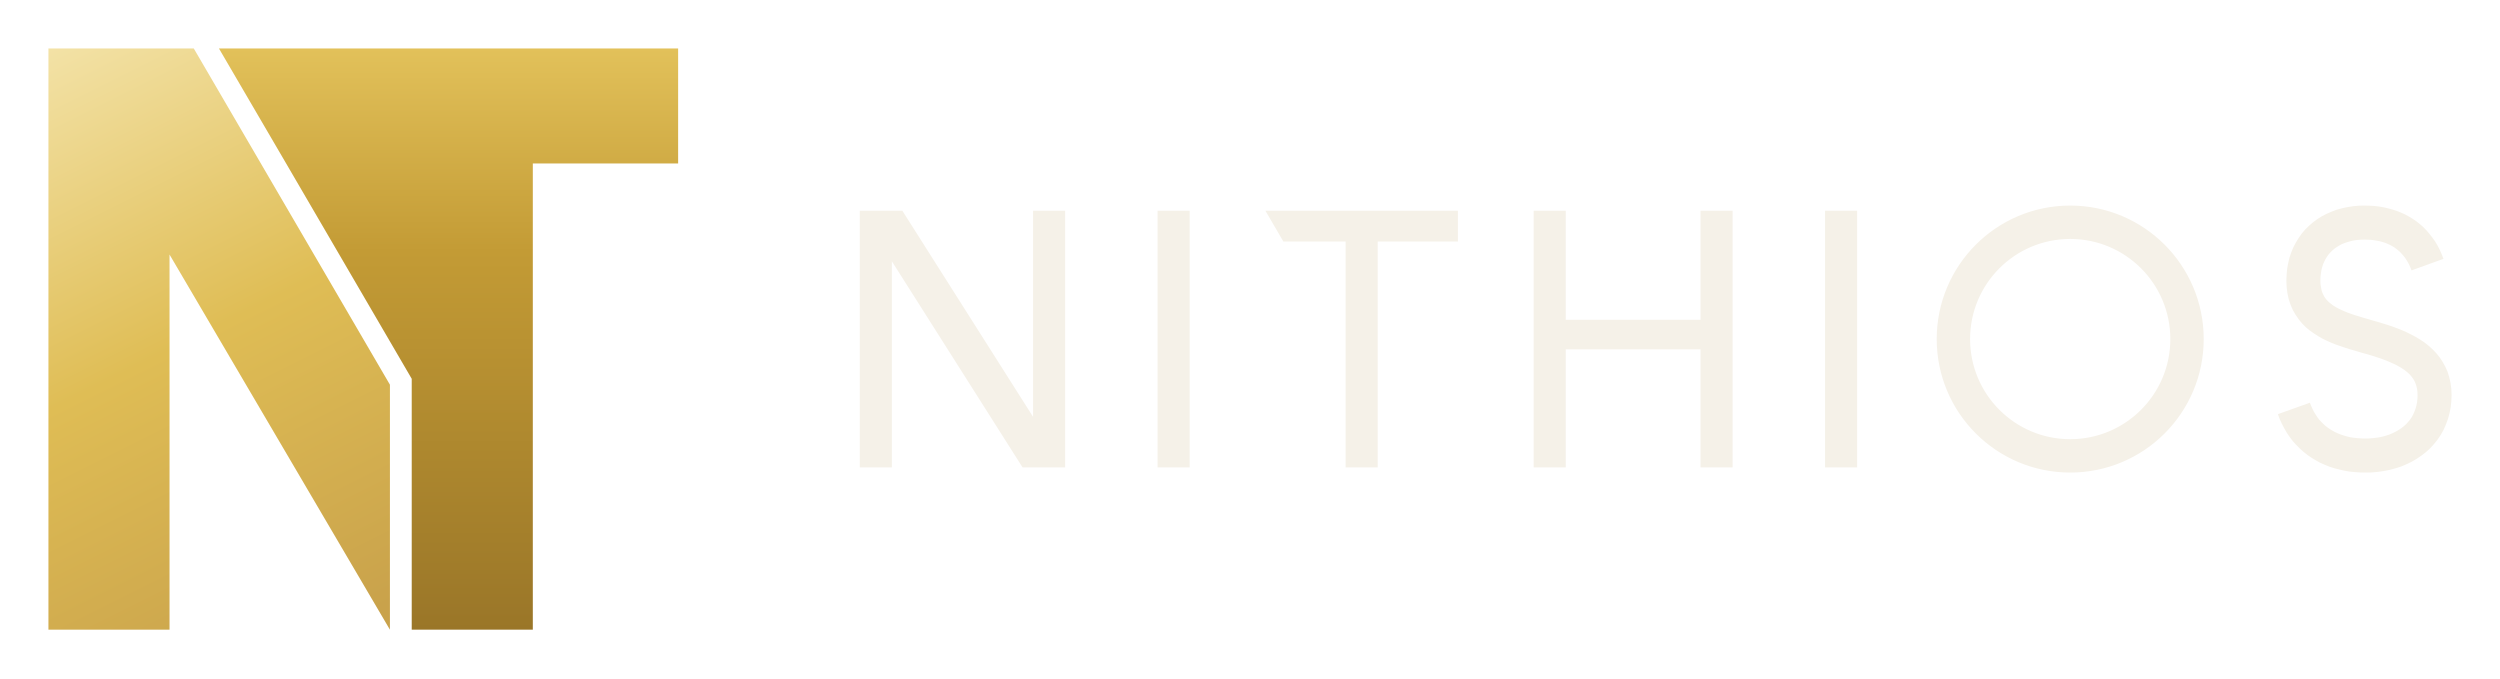
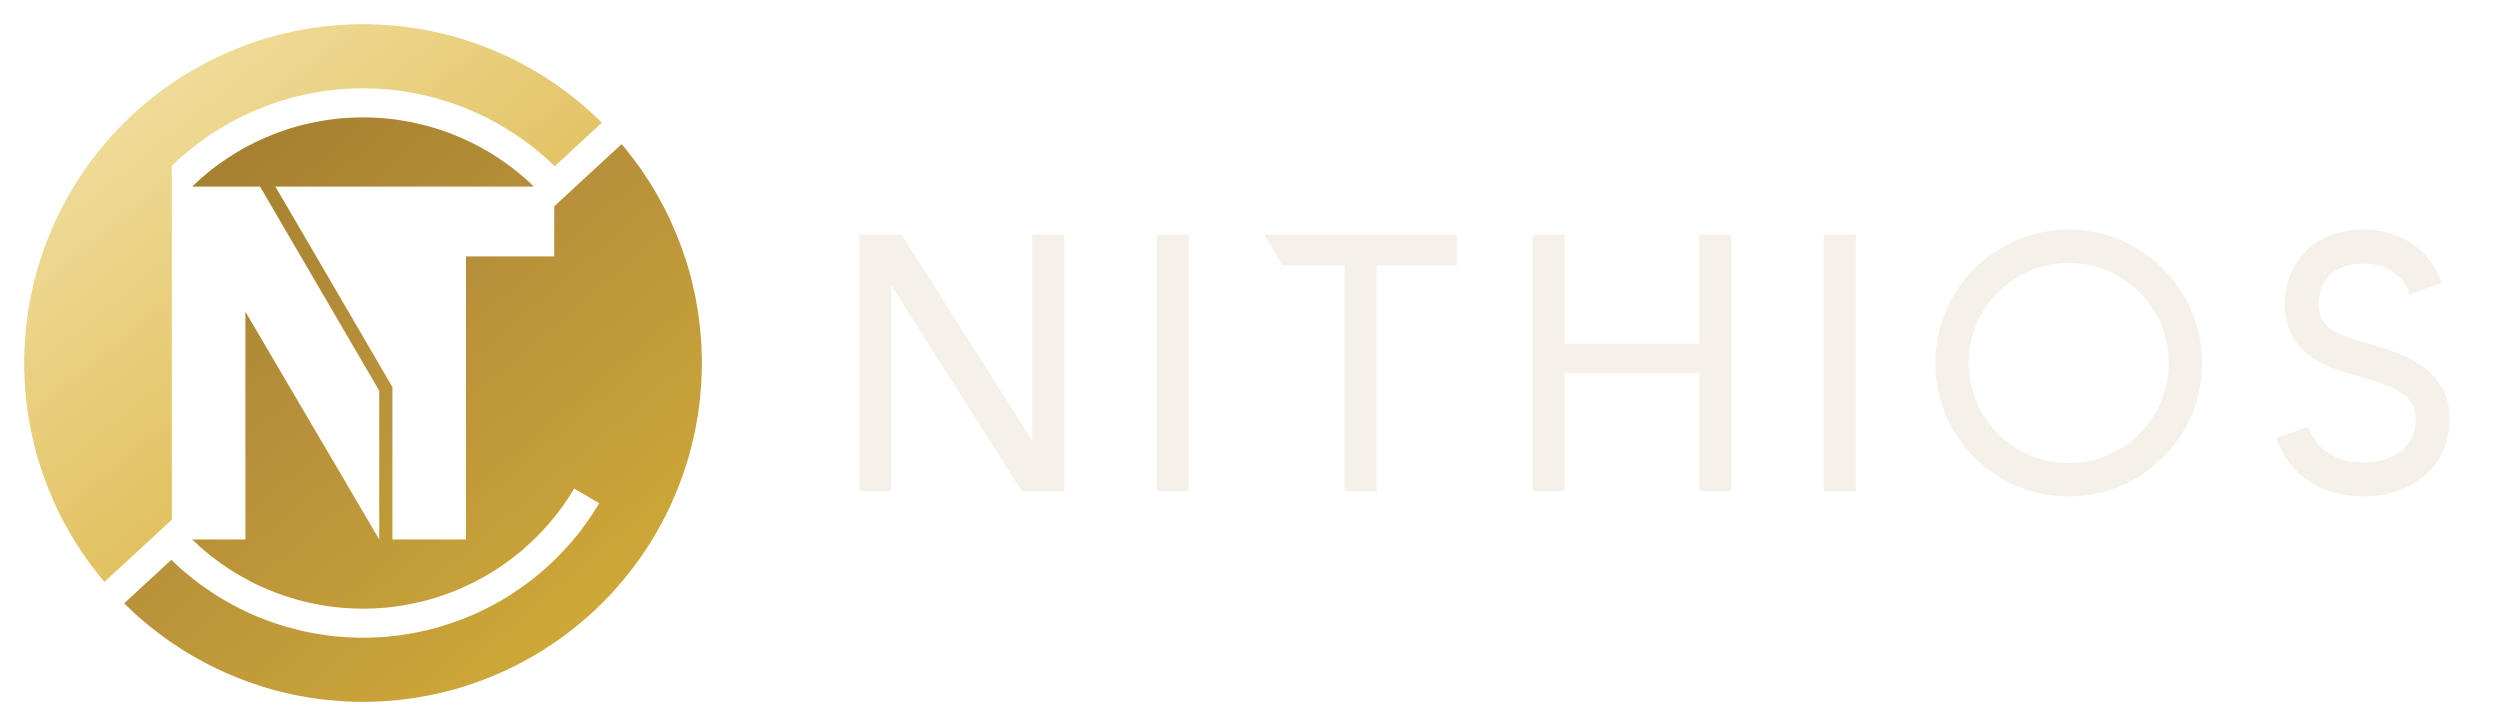
- <svg xmlns="http://www.w3.org/2000/svg" viewBox="2 4 206.45 56" role="img" aria-label="Nithios">
+ <svg xmlns="http://www.w3.org/2000/svg" viewBox="2 2 206.6 60" role="img" aria-label="Nithios">
  <defs>
-     <linearGradient id="nth-nt-nh-a" gradientUnits="userSpaceOnUse" x1="6" y1="8" x2="30" y2="56">
+     <linearGradient id="nth-ntos-negh-a" gradientUnits="userSpaceOnUse" x1="8" y1="6" x2="52" y2="60">
      <stop offset="0" stop-color="#f3e2a6" />
-       <stop offset="0.5" stop-color="#dfbd55" />
-       <stop offset="1" stop-color="#c9a24b" />
+       <stop offset=".55" stop-color="#e0bf5c" />
+       <stop offset="1" stop-color="#c9a03f" />
    </linearGradient>
-     <linearGradient id="nth-nt-nh-t" gradientUnits="userSpaceOnUse" x1="0" y1="8" x2="0" y2="56">
-       <stop offset="0" stop-color="#e2c15a" />
-       <stop offset="0.35" stop-color="#c39b35" />
+     <linearGradient id="nth-ntos-negh-b" gradientUnits="userSpaceOnUse" x1="56" y1="60" x2="10" y2="6">
+       <stop offset="0" stop-color="#d4af37" />
+       <stop offset=".5" stop-color="#b8913a" />
      <stop offset="1" stop-color="#9a7628" />
    </linearGradient>
  </defs>
-   <path fill="url(#nth-nt-nh-a)" d="M6 56L6 8L18 8L34.2 35.77L34.2 56L16 25.02L16 56Z" />
-   <path fill="url(#nth-nt-nh-t)" d="M20.08 8L58 8L58 17.5L46 17.5L46 56L36 56L36 35.28L25.63 17.5Z" />
+   <path fill="url(#nth-ntos-negh-a)" d="M4 32L4 31.51L4.02 31.02L4.04 30.53L4.07 30.05L4.11 29.56L4.15 29.07L4.21 28.59L4.27 28.1L4.34 27.62L4.43 27.14L4.51 26.66L4.61 26.18L4.72 25.7L4.83 25.23L4.95 24.75L5.08 24.28L5.22 23.81L5.37 23.35L5.53 22.88L5.69 22.42L5.86 21.97L6.04 21.51L6.23 21.06L6.42 20.61L6.62 20.17L6.83 19.73L7.05 19.29L7.28 18.85L7.51 18.43L7.75 18L8 17.58L8.25 17.16L8.52 16.75L8.79 16.34L9.06 15.94L9.35 15.54L9.64 15.15L9.94 14.76L10.24 14.38L10.55 14L10.87 13.63L11.19 13.26L11.52 12.9L11.86 12.55L12.2 12.2L12.55 11.86L12.9 11.52L13.26 11.19L13.63 10.87L14 10.55L14.38 10.24L14.76 9.94L15.15 9.64L15.54 9.35L15.94 9.06L16.34 8.79L16.75 8.52L17.16 8.25L17.58 8L18 7.75L18.43 7.51L18.85 7.28L19.29 7.05L19.73 6.83L20.17 6.62L20.61 6.42L21.06 6.23L21.51 6.04L21.97 5.86L22.42 5.69L22.88 5.53L23.35 5.37L23.81 5.22L24.28 5.08L24.75 4.95L25.23 4.83L25.7 4.72L26.18 4.61L26.66 4.51L27.14 4.43L27.62 4.34L28.1 4.27L28.59 4.21L29.07 4.15L29.56 4.11L30.05 4.07L30.53 4.04L31.02 4.02L31.51 4L32 4L32.49 4L32.98 4.02L33.47 4.04L33.95 4.07L34.44 4.11L34.93 4.15L35.41 4.21L35.9 4.27L36.38 4.34L36.86 4.43L37.34 4.51L37.82 4.61L38.3 4.72L38.77 4.83L39.25 4.95L39.72 5.08L40.19 5.22L40.65 5.37L41.12 5.53L41.58 5.69L42.03 5.86L42.49 6.04L42.94 6.23L43.39 6.42L43.83 6.62L44.27 6.83L44.71 7.05L45.15 7.28L45.57 7.51L46 7.75L46.42 8L46.84 8.25L47.25 8.52L47.66 8.79L48.06 9.06L48.46 9.35L48.85 9.64L49.24 9.94L49.62 10.24L50 10.55L50.37 10.87L50.74 11.19L51.1 11.52L51.45 11.86L51.74 12.14L47.84 15.74L47.57 15.48L47.28 15.21L46.99 14.95L46.69 14.69L46.38 14.44L46.08 14.19L45.77 13.95L45.45 13.71L45.13 13.48L44.81 13.26L44.48 13.04L44.15 12.82L43.81 12.62L43.47 12.41L43.13 12.22L42.79 12.03L42.44 11.84L42.08 11.66L41.73 11.49L41.37 11.32L41.01 11.17L40.65 11.01L40.28 10.86L39.91 10.72L39.54 10.59L39.17 10.46L38.79 10.34L38.42 10.23L38.04 10.12L37.65 10.02L37.27 9.92L36.89 9.83L36.5 9.75L36.11 9.68L35.73 9.61L35.34 9.55L34.94 9.49L34.55 9.44L34.16 9.4L33.77 9.37L33.37 9.34L32.98 9.32L32.59 9.31L32.19 9.3L31.8 9.3L31.4 9.31L31.01 9.32L30.61 9.34L30.22 9.37L29.83 9.4L29.43 9.45L29.04 9.49L28.65 9.55L28.26 9.61L27.87 9.68L27.49 9.75L27.1 9.84L26.72 9.92L26.33 10.02L25.95 10.12L25.57 10.23L25.19 10.34L24.82 10.47L24.45 10.59L24.08 10.73L23.71 10.87L23.34 11.02L22.98 11.17L22.62 11.33L22.26 11.5L21.9 11.67L21.55 11.85L21.2 12.03L20.86 12.22L20.52 12.42L20.18 12.62L19.84 12.83L19.51 13.04L19.18 13.26L18.86 13.49L18.54 13.72L18.22 13.96L17.91 14.2L17.61 14.45L17.3 14.7L17 14.96L16.71 15.22L16.42 15.49L16.2 15.7L16.2 44.95L10.63 50.09L10.55 50L10.24 49.62L9.94 49.24L9.64 48.85L9.35 48.46L9.06 48.06L8.79 47.66L8.52 47.25L8.25 46.84L8 46.42L7.75 46L7.51 45.57L7.28 45.15L7.05 44.71L6.83 44.27L6.62 43.83L6.42 43.39L6.23 42.94L6.04 42.49L5.86 42.03L5.69 41.58L5.53 41.12L5.37 40.65L5.22 40.19L5.08 39.72L4.95 39.25L4.83 38.77L4.72 38.3L4.61 37.82L4.51 37.34L4.43 36.86L4.34 36.38L4.27 35.9L4.21 35.41L4.15 34.93L4.11 34.44L4.07 33.95L4.04 33.47L4.02 32.98L4 32.49Z" />
+   <path fill="url(#nth-ntos-negh-b)" d="M12.26 51.86L16.16 48.26L16.43 48.52L16.72 48.79L17.01 49.05L17.31 49.31L17.62 49.56L17.92 49.81L18.23 50.05L18.55 50.29L18.87 50.52L19.19 50.74L19.52 50.96L19.85 51.18L20.19 51.39L20.53 51.59L20.87 51.78L21.22 51.97L21.56 52.16L21.92 52.34L22.27 52.51L22.63 52.68L22.99 52.84L23.35 52.99L23.72 53.14L24.09 53.28L24.46 53.41L24.83 53.54L25.21 53.66L25.59 53.78L25.97 53.88L26.35 53.98L26.73 54.08L27.11 54.17L27.5 54.25L27.89 54.32L28.28 54.39L28.67 54.45L29.06 54.51L29.45 54.56L29.84 54.6L30.24 54.63L30.63 54.66L31.02 54.68L31.42 54.69L31.81 54.7L32.21 54.7L32.6 54.69L33 54.68L33.39 54.66L33.78 54.63L34.18 54.6L34.57 54.55L34.96 54.51L35.35 54.45L35.74 54.39L36.13 54.32L36.52 54.25L36.9 54.16L37.29 54.08L37.67 53.98L38.05 53.88L38.43 53.77L38.81 53.65L39.18 53.53L39.56 53.4L39.93 53.27L40.3 53.13L40.66 52.98L41.03 52.83L41.39 52.67L41.75 52.5L42.1 52.33L42.45 52.15L42.8 51.97L43.15 51.77L43.49 51.58L43.83 51.38L44.16 51.17L44.49 50.95L44.82 50.73L45.14 50.51L45.46 50.28L45.78 50.04L46.09 49.8L46.4 49.55L46.7 49.3L47 49.04L47.29 48.77L47.58 48.51L47.87 48.23L48.15 47.95L48.42 47.67L48.69 47.38L48.96 47.09L49.22 46.79L49.47 46.49L49.72 46.19L49.97 45.88L50.2 45.56L50.44 45.24L50.66 44.92L50.89 44.59L51.1 44.26L51.31 43.93L51.52 43.59L49.45 42.37L49.27 42.67L49.08 42.97L48.89 43.26L48.69 43.55L48.49 43.84L48.28 44.13L48.07 44.41L47.85 44.69L47.62 44.96L47.4 45.23L47.16 45.5L46.93 45.76L46.69 46.01L46.44 46.27L46.19 46.52L45.94 46.76L45.68 47L45.41 47.24L45.15 47.47L44.88 47.69L44.6 47.91L44.32 48.13L44.04 48.34L43.75 48.55L43.47 48.75L43.17 48.95L42.88 49.14L42.58 49.33L42.27 49.51L41.97 49.68L41.66 49.85L41.35 50.02L41.03 50.18L40.71 50.33L40.39 50.48L40.07 50.63L39.75 50.76L39.42 50.9L39.09 51.02L38.76 51.14L38.42 51.26L38.09 51.37L37.75 51.47L37.41 51.57L37.07 51.66L36.73 51.74L36.38 51.82L36.04 51.89L35.69 51.96L35.35 52.02L35 52.08L34.65 52.13L34.3 52.17L33.95 52.21L33.59 52.24L33.24 52.26L32.89 52.28L32.54 52.29L32.18 52.3L31.83 52.3L31.48 52.29L31.13 52.28L30.77 52.26L30.42 52.24L30.07 52.21L29.72 52.17L29.37 52.13L29.02 52.08L28.67 52.03L28.32 51.96L27.98 51.9L27.63 51.82L27.29 51.75L26.94 51.66L26.6 51.57L26.26 51.47L25.93 51.37L25.59 51.26L25.26 51.15L24.93 51.03L24.6 50.9L24.27 50.77L23.94 50.63L23.62 50.49L23.3 50.34L22.98 50.19L22.67 50.03L22.36 49.86L22.05 49.69L21.74 49.52L21.44 49.34L21.14 49.15L20.84 48.96L20.55 48.76L20.26 48.56L19.97 48.35L19.69 48.14L19.41 47.93L19.14 47.7L18.87 47.48L18.6 47.25L18.34 47.01L18.08 46.77L17.88 46.58L22.28 46.58L22.28 27.76L33.34 46.58L33.34 34.29L23.49 17.42L17.88 17.42L18.07 17.24L18.33 17L18.59 16.76L18.86 16.53L19.13 16.3L19.4 16.08L19.68 15.87L19.96 15.65L20.25 15.45L20.54 15.25L20.83 15.05L21.13 14.86L21.43 14.67L21.73 14.49L22.04 14.31L22.34 14.14L22.66 13.98L22.97 13.82L23.29 13.66L23.61 13.52L23.93 13.37L24.26 13.24L24.58 13.1L24.91 12.98L25.24 12.86L25.58 12.74L25.91 12.63L26.25 12.53L26.59 12.43L26.93 12.34L27.27 12.26L27.62 12.18L27.96 12.11L28.31 12.04L28.66 11.98L29.01 11.92L29.36 11.87L29.71 11.83L30.06 11.79L30.41 11.76L30.76 11.74L31.11 11.72L31.47 11.71L31.82 11.7L32.17 11.7L32.52 11.71L32.88 11.72L33.23 11.74L33.58 11.76L33.93 11.79L34.28 11.83L34.63 11.87L34.98 11.92L35.33 11.98L35.68 12.04L36.03 12.1L36.37 12.18L36.71 12.26L37.06 12.34L37.4 12.43L37.74 12.53L38.07 12.63L38.41 12.74L38.74 12.85L39.08 12.97L39.41 13.1L39.73 13.23L40.06 13.37L40.38 13.51L40.7 13.66L41.02 13.81L41.33 13.97L41.65 14.14L41.95 14.31L42.26 14.48L42.56 14.66L42.86 14.85L43.16 15.04L43.45 15.24L43.74 15.44L44.03 15.65L44.31 15.86L44.59 16.08L44.86 16.3L45.13 16.52L45.4 16.75L45.67 16.99L45.92 17.23L46.12 17.42L24.76 17.42L28.13 23.19L34.43 33.99L34.43 46.58L40.51 46.58L40.51 23.19L47.8 23.19L47.8 19.05L53.37 13.91L53.45 14L53.76 14.38L54.06 14.76L54.36 15.15L54.65 15.54L54.94 15.94L55.21 16.34L55.48 16.75L55.75 17.16L56 17.58L56.25 18L56.49 18.43L56.72 18.85L56.95 19.29L57.17 19.73L57.38 20.17L57.58 20.61L57.77 21.06L57.96 21.51L58.14 21.97L58.31 22.42L58.47 22.88L58.63 23.35L58.78 23.81L58.92 24.28L59.05 24.75L59.17 25.23L59.28 25.7L59.39 26.18L59.49 26.66L59.57 27.14L59.66 27.62L59.73 28.1L59.79 28.59L59.85 29.07L59.89 29.56L59.93 30.05L59.96 30.53L59.98 31.02L60 31.51L60 32L60 32.49L59.98 32.98L59.96 33.47L59.93 33.95L59.89 34.44L59.85 34.93L59.79 35.41L59.73 35.9L59.66 36.38L59.57 36.86L59.49 37.34L59.39 37.82L59.28 38.3L59.17 38.77L59.05 39.25L58.92 39.72L58.78 40.19L58.63 40.65L58.47 41.12L58.31 41.58L58.14 42.03L57.96 42.49L57.77 42.94L57.58 43.39L57.38 43.83L57.17 44.27L56.95 44.71L56.72 45.15L56.49 45.57L56.25 46L56 46.42L55.75 46.84L55.48 47.25L55.21 47.66L54.94 48.06L54.65 48.46L54.36 48.85L54.06 49.24L53.76 49.62L53.45 50L53.13 50.37L52.81 50.74L52.48 51.1L52.14 51.45L51.8 51.8L51.45 52.14L51.1 52.48L50.74 52.81L50.37 53.13L50 53.45L49.62 53.76L49.24 54.06L48.85 54.36L48.46 54.65L48.06 54.94L47.66 55.21L47.25 55.48L46.84 55.75L46.42 56L46 56.25L45.57 56.49L45.15 56.72L44.71 56.95L44.27 57.17L43.83 57.38L43.39 57.58L42.94 57.77L42.49 57.96L42.03 58.14L41.58 58.31L41.12 58.47L40.65 58.63L40.19 58.78L39.72 58.92L39.25 59.05L38.77 59.17L38.3 59.28L37.82 59.39L37.34 59.49L36.86 59.57L36.38 59.66L35.9 59.73L35.41 59.79L34.93 59.85L34.44 59.89L33.95 59.93L33.47 59.96L32.98 59.98L32.49 60L32 60L31.51 60L31.02 59.98L30.53 59.96L30.05 59.93L29.56 59.89L29.07 59.85L28.59 59.79L28.1 59.73L27.62 59.66L27.14 59.57L26.66 59.49L26.18 59.39L25.7 59.28L25.23 59.17L24.75 59.05L24.28 58.92L23.81 58.78L23.35 58.63L22.88 58.47L22.42 58.31L21.97 58.14L21.51 57.96L21.06 57.77L20.61 57.58L20.17 57.38L19.73 57.17L19.29 56.95L18.85 56.72L18.43 56.49L18 56.25L17.58 56L17.16 55.75L16.75 55.48L16.34 55.21L15.94 54.94L15.54 54.65L15.15 54.36L14.76 54.06L14.38 53.76L14 53.45L13.63 53.13L13.26 52.81L12.9 52.48L12.55 52.14Z" />
  <path fill="#f5f1e8" transform="translate(73 21.4) scale(1.06)" d="M0 0L3.316 0L13.5 16.058L13.5 0L16 0L16 20L12.684 20L2.5 3.942L2.5 20L0 20ZM23.2 0H25.7V20H23.2ZM31.6 0L46.6 0L46.6 2.4L40.35 2.4L40.35 20L37.85 20L37.85 2.4L33 2.4ZM52.5 0L55 0L55 8.5L65.5 8.5L65.5 0L68 0L68 20L65.5 20L65.5 10.8L55 10.8L55 20L52.5 20ZM75.2 0H77.7V20H75.2ZM83.9 10A10.4 10.4 0 1 1 104.7 10A10.4 10.4 0 1 1 83.9 10ZM86.5 10A7.8 7.8 0 1 0 102.1 10A7.8 7.8 0 1 0 86.5 10ZM123.38 3.75L123.24 3.39L123.09 3.05L122.92 2.72L122.73 2.40L122.52 2.10L122.30 1.82L122.07 1.55L121.82 1.29L121.55 1.05L121.27 0.83L120.98 0.63L120.68 0.45L120.37 0.28L120.05 0.14L119.72 0.01L119.38 -0.10L119.04 -0.19L118.69 -0.27L118.33 -0.33L117.97 -0.37L117.60 -0.39L117.23 -0.40L116.78 -0.39L116.34 -0.35L115.90 -0.28L115.48 -0.19L115.07 -0.08L114.67 0.07L114.28 0.24L113.91 0.43L113.56 0.65L113.22 0.90L112.91 1.17L112.61 1.46L112.34 1.78L112.10 2.12L111.88 2.48L111.68 2.86L111.52 3.25L111.38 3.66L111.28 4.09L111.20 4.53L111.16 4.98L111.14 5.44L111.16 5.94L111.22 6.42L111.32 6.88L111.46 7.31L111.64 7.73L111.86 8.11L112.10 8.46L112.37 8.79L112.66 9.08L112.97 9.34L113.30 9.57L113.63 9.78L113.96 9.97L114.31 10.14L114.65 10.29L115.00 10.43L115.35 10.55L115.70 10.67L116.05 10.78L116.39 10.88L116.73 10.98L117.06 11.08L117.44 11.18L117.80 11.29L118.14 11.40L118.48 11.51L118.80 11.63L119.10 11.75L119.39 11.88L119.66 12.00L119.91 12.14L120.13 12.27L120.34 12.41L120.52 12.55L120.69 12.70L120.83 12.85L120.95 13.00L121.05 13.15L121.14 13.31L121.21 13.48L121.27 13.67L121.32 13.87L121.35 14.11L121.36 14.36L121.35 14.65L121.32 14.93L121.27 15.18L121.20 15.43L121.12 15.65L121.02 15.87L120.91 16.08L120.78 16.27L120.63 16.45L120.47 16.63L120.29 16.79L120.10 16.94L119.89 17.08L119.66 17.21L119.42 17.33L119.16 17.44L118.88 17.53L118.59 17.61L118.29 17.67L117.96 17.71L117.63 17.74L117.28 17.75L116.98 17.74L116.69 17.72L116.40 17.69L116.13 17.65L115.87 17.59L115.63 17.52L115.39 17.44L115.16 17.35L114.94 17.25L114.74 17.14L114.54 17.02L114.35 16.89L114.17 16.75L114.01 16.60L113.85 16.44L113.69 16.27L113.55 16.08L113.42 15.88L113.29 15.67L113.18 15.45L113.07 15.21L112.97 14.96L110.48 15.85L110.62 16.23L110.79 16.60L110.98 16.96L111.18 17.31L111.40 17.63L111.64 17.95L111.90 18.24L112.18 18.52L112.47 18.78L112.77 19.02L113.09 19.24L113.42 19.44L113.76 19.63L114.12 19.79L114.49 19.94L114.86 20.06L115.25 20.16L115.64 20.25L116.04 20.32L116.44 20.36L116.86 20.39L117.28 20.40L117.77 20.39L118.25 20.35L118.73 20.28L119.19 20.19L119.64 20.07L120.08 19.93L120.50 19.75L120.90 19.56L121.29 19.33L121.66 19.08L122.01 18.81L122.34 18.51L122.64 18.18L122.92 17.83L123.17 17.46L123.39 17.07L123.57 16.65L123.73 16.22L123.85 15.78L123.94 15.32L123.99 14.85L124.01 14.36L123.99 13.89L123.93 13.42L123.83 12.98L123.70 12.55L123.52 12.15L123.31 11.77L123.07 11.41L122.81 11.09L122.52 10.79L122.21 10.51L121.89 10.26L121.56 10.04L121.21 9.83L120.85 9.64L120.49 9.46L120.12 9.30L119.74 9.15L119.36 9.01L118.97 8.88L118.58 8.76L118.18 8.64L117.79 8.53L117.46 8.43L117.14 8.34L116.82 8.24L116.52 8.15L116.22 8.05L115.94 7.95L115.67 7.84L115.42 7.73L115.19 7.62L114.97 7.50L114.78 7.38L114.61 7.25L114.45 7.12L114.32 6.99L114.20 6.85L114.10 6.71L114.02 6.55L113.94 6.38L113.88 6.19L113.84 5.97L113.80 5.72L113.79 5.44L113.80 5.15L113.83 4.89L113.87 4.63L113.93 4.40L114.00 4.17L114.09 3.97L114.19 3.77L114.30 3.59L114.42 3.42L114.56 3.26L114.71 3.11L114.87 2.97L115.04 2.85L115.23 2.73L115.43 2.62L115.65 2.53L115.88 2.45L116.12 2.38L116.38 2.32L116.65 2.28L116.93 2.26L117.23 2.25L117.49 2.26L117.73 2.27L117.97 2.30L118.20 2.34L118.42 2.38L118.63 2.44L118.83 2.50L119.02 2.58L119.20 2.66L119.37 2.75L119.54 2.85L119.69 2.96L119.84 3.08L119.99 3.21L120.12 3.35L120.25 3.50L120.38 3.66L120.49 3.83L120.60 4.01L120.71 4.21L120.80 4.42L120.89 4.65Z" />
</svg>
